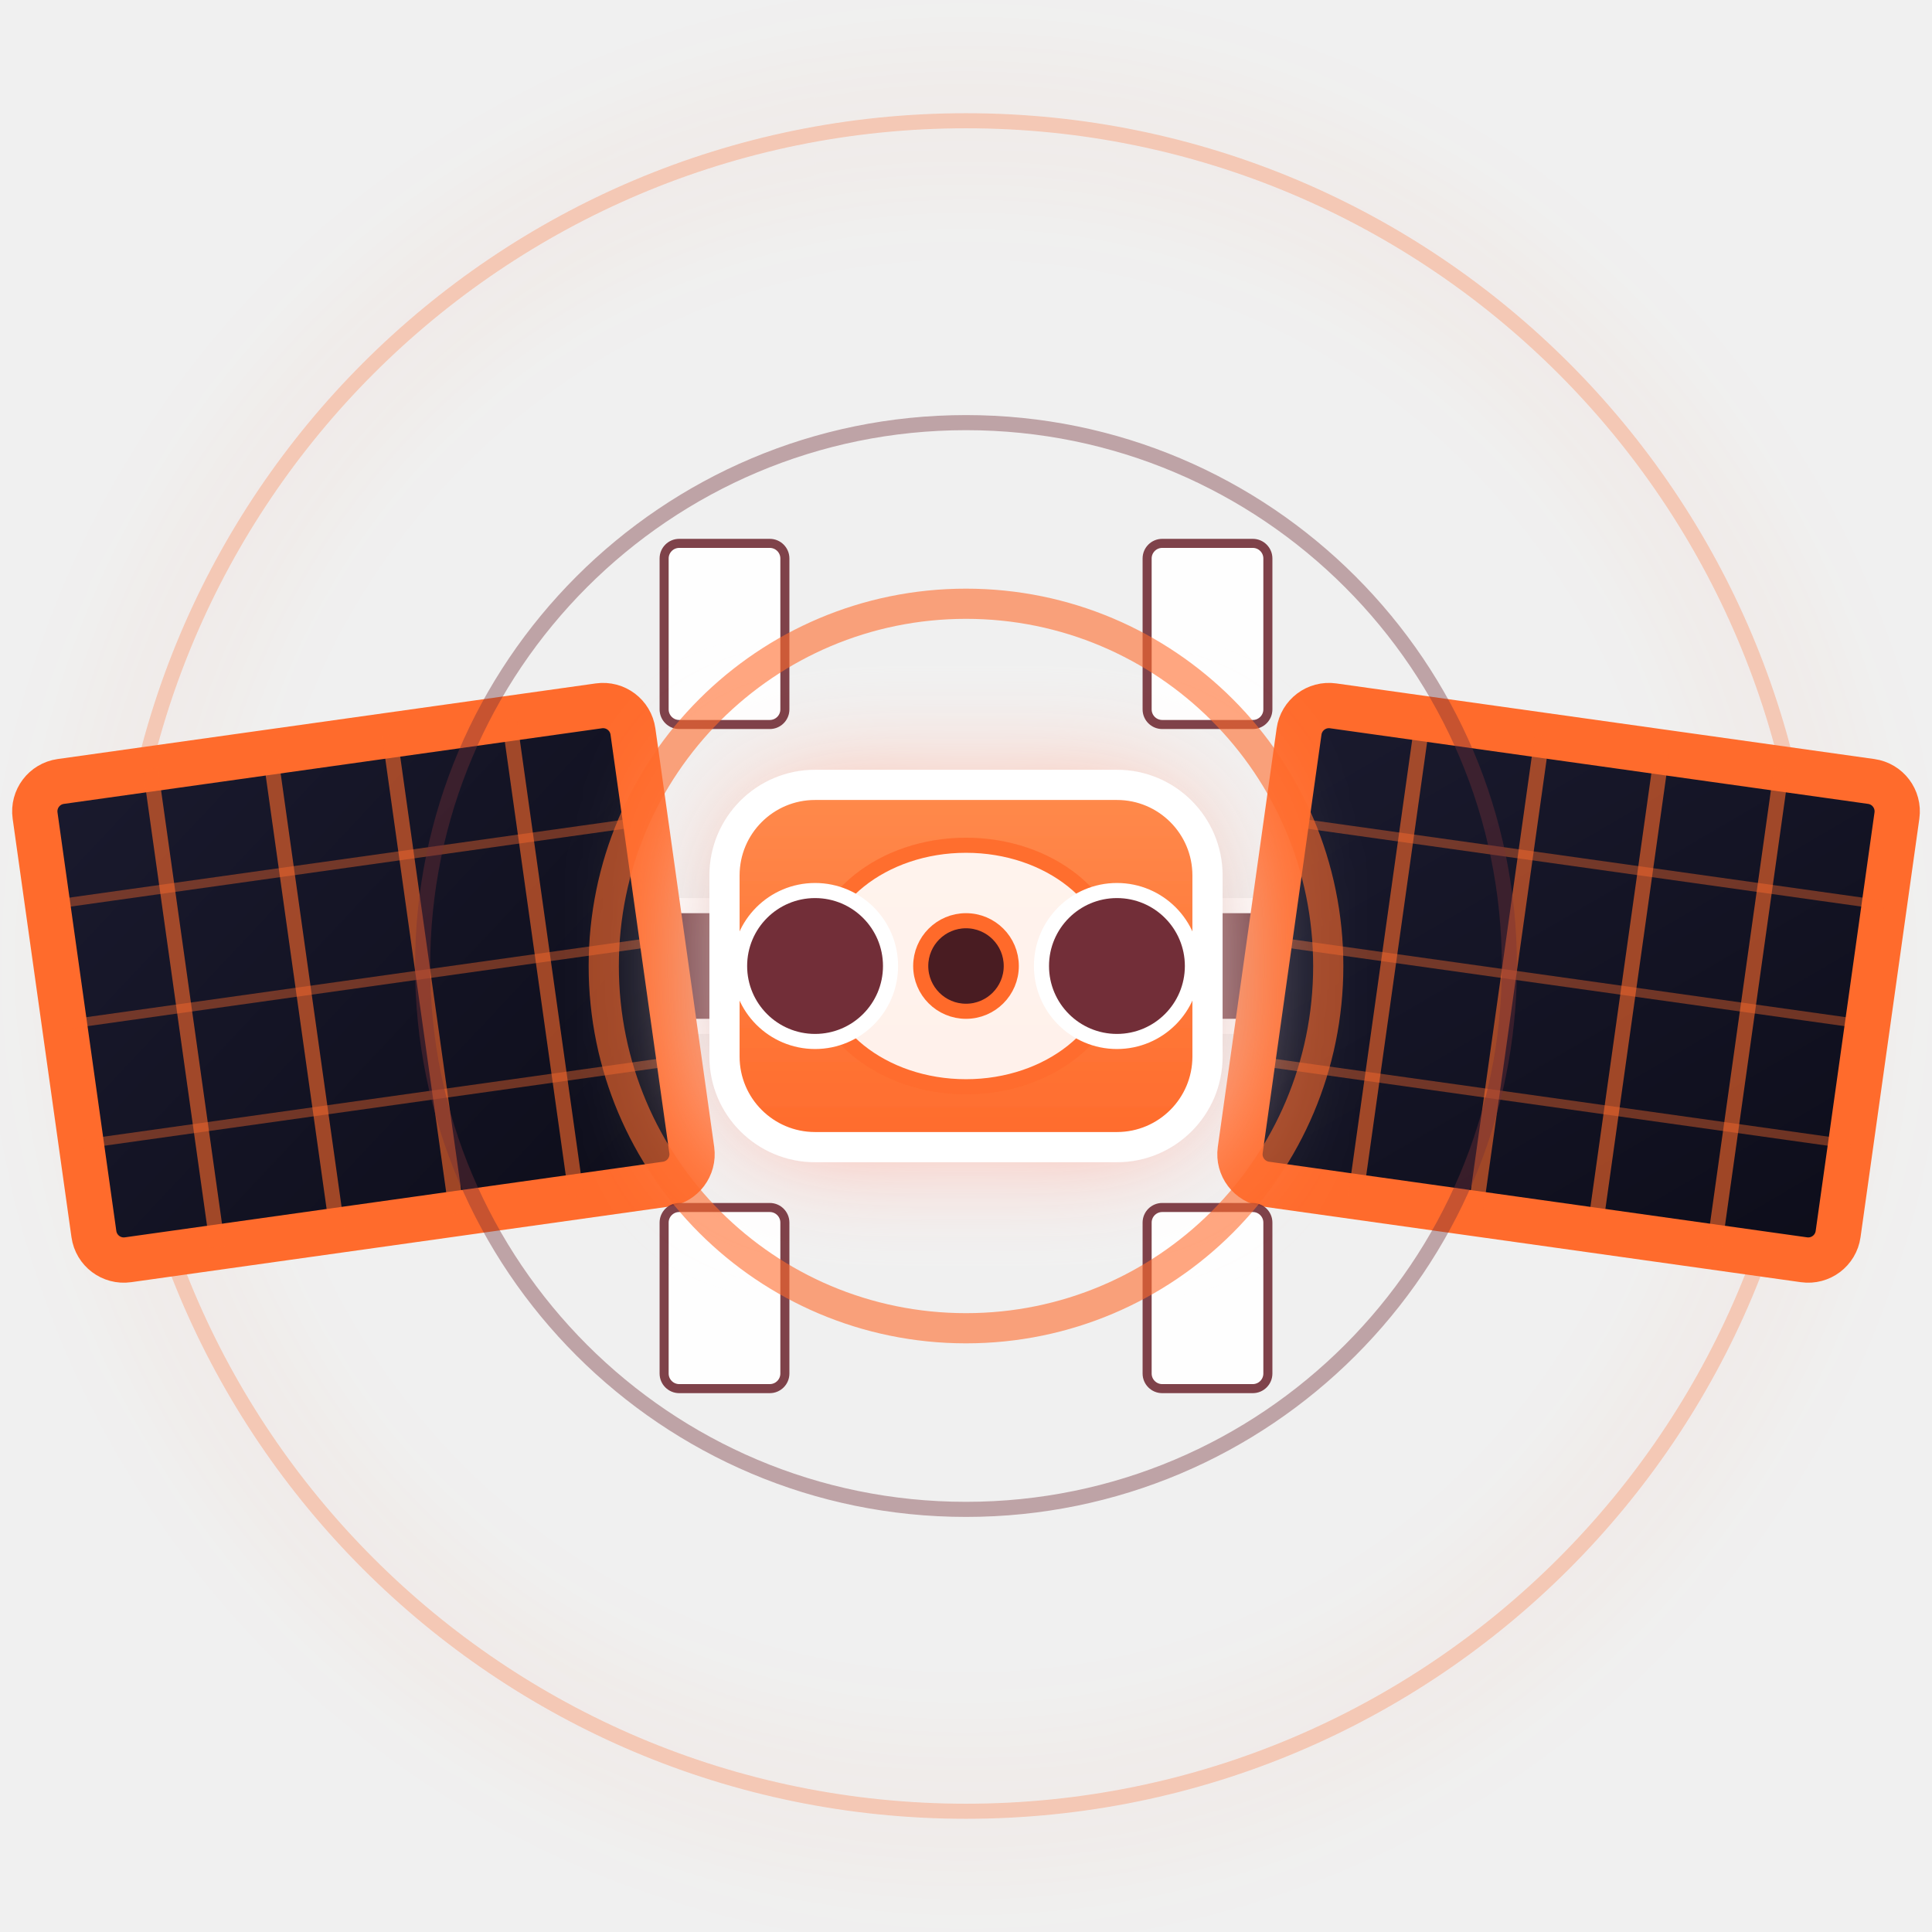
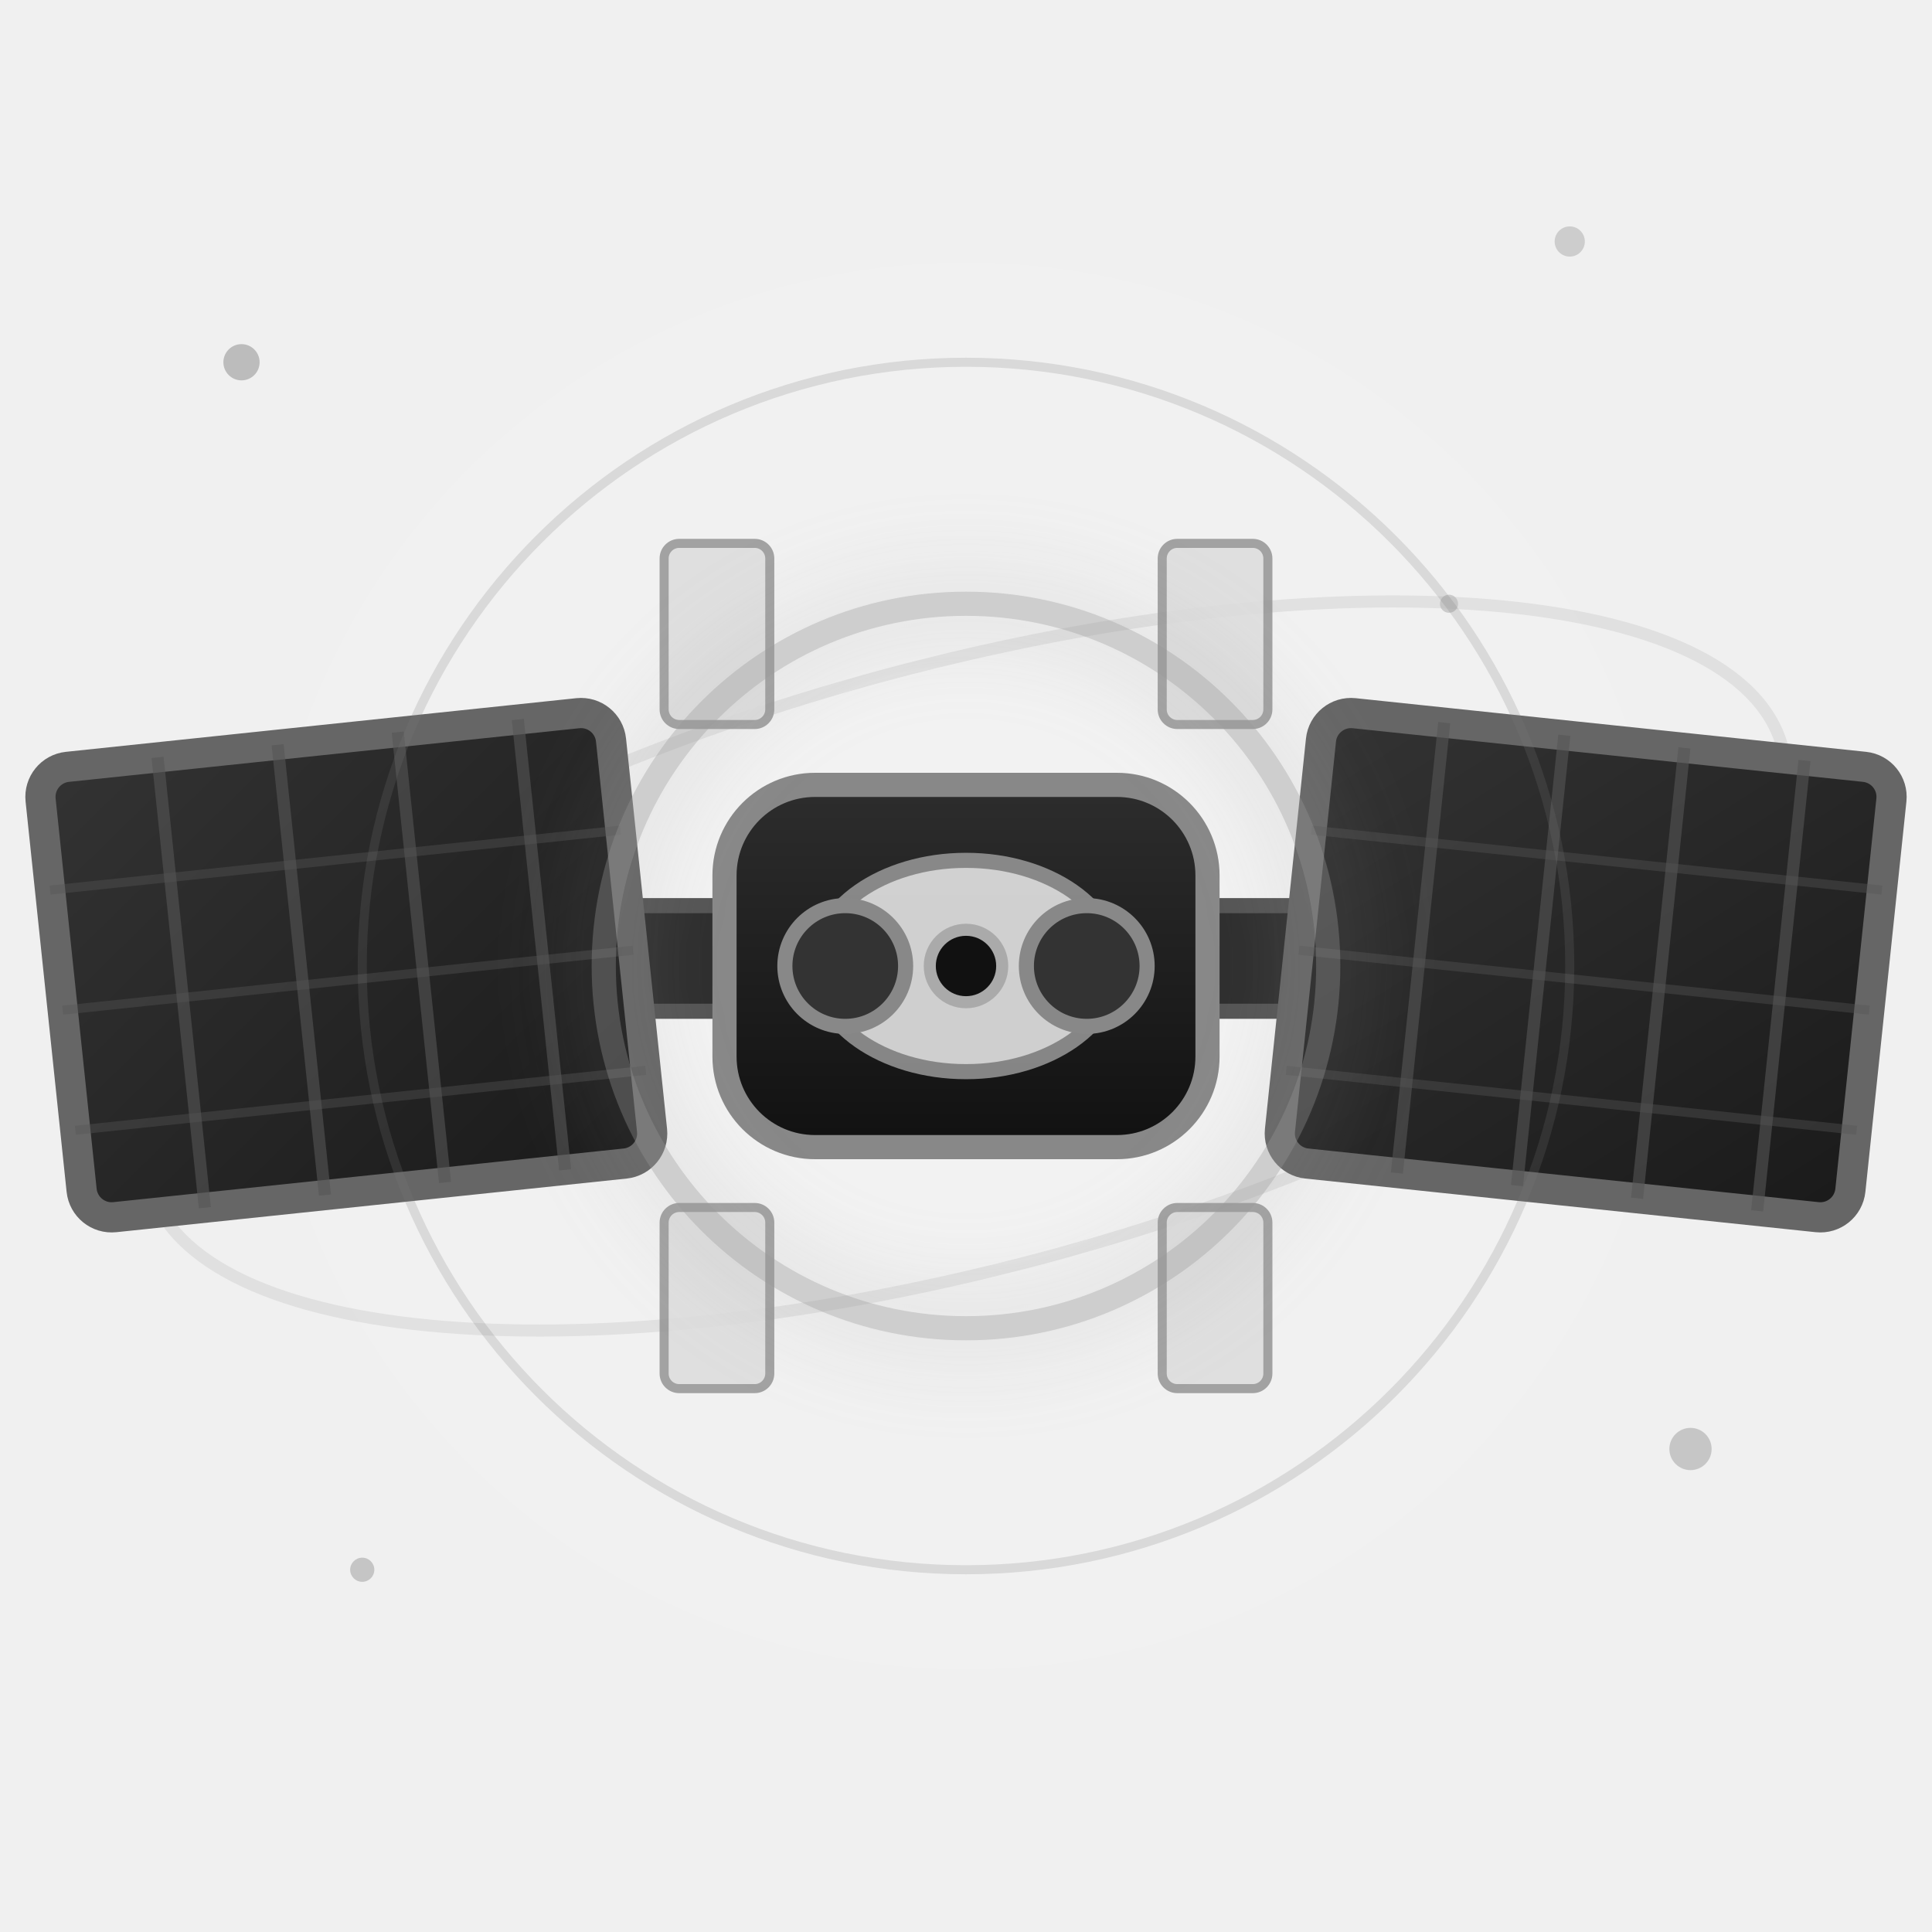
<svg xmlns="http://www.w3.org/2000/svg" viewBox="0 0 64 64" width="64" height="64">
  <defs>
-     <filter id="glow" x="-50%" y="-50%" width="200%" height="200%">
-       <feGaussianBlur stdDeviation="2" result="coloredBlur" />
+     <linearGradient id="cosmicBody" x1="0%" y1="0%" x2="0%" y2="100%">
+       <stop offset="0%" style="stop-color:#2d2d2d" />
+       <stop offset="100%" style="stop-color:#111111" />
+     </linearGradient>
+     <linearGradient id="cosmicTruss" x1="0%" y1="0%" x2="100%" y2="0%">
+       <stop offset="0%" style="stop-color:#444" />
+       <stop offset="50%" style="stop-color:#222" />
+       <stop offset="100%" style="stop-color:#444" />
+     </linearGradient>
+     <linearGradient id="cosmicPanel" x1="0%" y1="0%" x2="100%" y2="100%">
+       <stop offset="0%" style="stop-color:#333" />
+       <stop offset="100%" style="stop-color:#1a1a1a" />
+     </linearGradient>
+     <radialGradient id="cosmicGlow" cx="50%" cy="50%" r="50%">
+       <stop offset="0%" style="stop-color:#fff;stop-opacity:0.15" />
+       <stop offset="100%" style="stop-color:#fff;stop-opacity:0" />
+     </radialGradient>
+     <filter id="starGlow" x="-100%" y="-100%" width="300%" height="300%">
+       <feGaussianBlur stdDeviation="1.5" result="glow" />
      <feMerge>
-         <feMergeNode in="coloredBlur" />
+         <feMergeNode in="glow" />
        <feMergeNode in="SourceGraphic" />
      </feMerge>
    </filter>
-     <linearGradient id="solarGrad" x1="0%" y1="0%" x2="100%" y2="100%">
-       <stop offset="0%" style="stop-color:#1a1a2e" />
-       <stop offset="100%" style="stop-color:#0d0d1a" />
-     </linearGradient>
-     <linearGradient id="bodyGrad" x1="0%" y1="0%" x2="0%" y2="100%">
-       <stop offset="0%" style="stop-color:#ff8a4c" />
-       <stop offset="100%" style="stop-color:#ff6b2c" />
-     </linearGradient>
-     <linearGradient id="trussGrad" x1="0%" y1="0%" x2="100%" y2="0%">
-       <stop offset="0%" style="stop-color:#4a1c23" />
-       <stop offset="50%" style="stop-color:#722f37" />
-       <stop offset="100%" style="stop-color:#4a1c23" />
-     </linearGradient>
  </defs>
-   <circle cx="32" cy="32" r="28" fill="none" stroke="#ff6b2c" stroke-width="0.5" opacity="0.3" filter="url(#glow)" />
-   <rect x="8" y="30" width="48" height="4" rx="1" fill="url(#trussGrad)" stroke="#fff" stroke-width="0.5" />
-   <g transform="rotate(-8 16 32)">
-     <rect x="2" y="24" width="20" height="16" rx="1" fill="url(#solarGrad)" stroke="#ff6b2c" stroke-width="1.5" />
-     <line x1="6" y1="24" x2="6" y2="40" stroke="#ff6b2c" stroke-width="0.5" opacity="0.6" />
-     <line x1="10" y1="24" x2="10" y2="40" stroke="#ff6b2c" stroke-width="0.5" opacity="0.6" />
-     <line x1="14" y1="24" x2="14" y2="40" stroke="#ff6b2c" stroke-width="0.5" opacity="0.6" />
-     <line x1="18" y1="24" x2="18" y2="40" stroke="#ff6b2c" stroke-width="0.5" opacity="0.6" />
-     <line x1="2" y1="28" x2="22" y2="28" stroke="#ff6b2c" stroke-width="0.3" opacity="0.4" />
-     <line x1="2" y1="32" x2="22" y2="32" stroke="#ff6b2c" stroke-width="0.3" opacity="0.4" />
-     <line x1="2" y1="36" x2="22" y2="36" stroke="#ff6b2c" stroke-width="0.3" opacity="0.4" />
+   <circle cx="32" cy="32" r="30" fill="url(#cosmicGlow)" />
+   <ellipse cx="32" cy="32" rx="28" ry="10" fill="none" stroke="#bbb" stroke-width="0.4" opacity="0.3" transform="rotate(-15 32 32)" />
+   <circle cx="8" cy="12" r="0.6" fill="#999" opacity="0.6" />
+   <circle cx="52" cy="8" r="0.5" fill="#aaa" opacity="0.5" />
+   <circle cx="56" cy="48" r="0.7" fill="#888" opacity="0.4" />
+   <circle cx="12" cy="52" r="0.4" fill="#999" opacity="0.5" />
+   <circle cx="48" cy="20" r="0.3" fill="#bbb" opacity="0.7" />
+   <circle cx="16" cy="24" r="0.5" fill="#aaa" opacity="0.3" />
+   <rect x="8" y="30" width="48" height="3.5" rx="1" fill="url(#cosmicTruss)" stroke="#555" stroke-width="0.5" />
+   <g transform="rotate(-6 16 32)">
+     <rect x="2" y="24" width="19" height="15" rx="1" fill="url(#cosmicPanel)" stroke="#666" stroke-width="1" />
+     <line x1="6" y1="24" x2="6" y2="39" stroke="#555" stroke-width="0.4" opacity="0.6" />
+     <line x1="10" y1="24" x2="10" y2="39" stroke="#555" stroke-width="0.4" opacity="0.6" />
+     <line x1="14" y1="24" x2="14" y2="39" stroke="#555" stroke-width="0.4" opacity="0.6" />
+     <line x1="18" y1="24" x2="18" y2="39" stroke="#555" stroke-width="0.4" opacity="0.6" />
+     <line x1="2" y1="28" x2="21" y2="28" stroke="#555" stroke-width="0.3" opacity="0.4" />
+     <line x1="2" y1="32" x2="21" y2="32" stroke="#555" stroke-width="0.3" opacity="0.4" />
+     <line x1="2" y1="36" x2="21" y2="36" stroke="#555" stroke-width="0.3" opacity="0.4" />
  </g>
-   <g transform="rotate(8 48 32)">
-     <rect x="42" y="24" width="20" height="16" rx="1" fill="url(#solarGrad)" stroke="#ff6b2c" stroke-width="1.5" />
-     <line x1="46" y1="24" x2="46" y2="40" stroke="#ff6b2c" stroke-width="0.5" opacity="0.6" />
-     <line x1="50" y1="24" x2="50" y2="40" stroke="#ff6b2c" stroke-width="0.5" opacity="0.6" />
-     <line x1="54" y1="24" x2="54" y2="40" stroke="#ff6b2c" stroke-width="0.5" opacity="0.6" />
-     <line x1="58" y1="24" x2="58" y2="40" stroke="#ff6b2c" stroke-width="0.5" opacity="0.6" />
-     <line x1="42" y1="28" x2="62" y2="28" stroke="#ff6b2c" stroke-width="0.3" opacity="0.4" />
-     <line x1="42" y1="32" x2="62" y2="32" stroke="#ff6b2c" stroke-width="0.3" opacity="0.4" />
-     <line x1="42" y1="36" x2="62" y2="36" stroke="#ff6b2c" stroke-width="0.3" opacity="0.4" />
+   <g transform="rotate(6 48 32)">
+     <rect x="43" y="24" width="19" height="15" rx="1" fill="url(#cosmicPanel)" stroke="#666" stroke-width="1" />
+     <line x1="47" y1="24" x2="47" y2="39" stroke="#555" stroke-width="0.4" opacity="0.6" />
+     <line x1="51" y1="24" x2="51" y2="39" stroke="#555" stroke-width="0.4" opacity="0.6" />
+     <line x1="55" y1="24" x2="55" y2="39" stroke="#555" stroke-width="0.4" opacity="0.6" />
+     <line x1="59" y1="24" x2="59" y2="39" stroke="#555" stroke-width="0.4" opacity="0.6" />
+     <line x1="43" y1="28" x2="62" y2="28" stroke="#555" stroke-width="0.3" opacity="0.4" />
+     <line x1="43" y1="32" x2="62" y2="32" stroke="#555" stroke-width="0.3" opacity="0.4" />
+     <line x1="43" y1="36" x2="62" y2="36" stroke="#555" stroke-width="0.3" opacity="0.4" />
  </g>
-   <g filter="url(#glow)">
-     <rect x="24" y="26" width="16" height="12" rx="3" fill="url(#bodyGrad)" stroke="#fff" stroke-width="1" />
-     <ellipse cx="32" cy="32" rx="5" ry="4" fill="#fff" stroke="#ff6b2c" stroke-width="0.5" opacity="0.9" />
-     <circle cx="27" cy="32" r="2.5" fill="#722f37" stroke="#fff" stroke-width="0.5" />
-     <circle cx="37" cy="32" r="2.5" fill="#722f37" stroke="#fff" stroke-width="0.5" />
-     <circle cx="32" cy="32" r="1.5" fill="#4a1c23" stroke="#ff6b2c" stroke-width="0.5" />
-   </g>
-   <rect x="22" y="18" width="4" height="6" rx="0.5" fill="#fff" opacity="0.9" stroke="#722f37" stroke-width="0.3" />
-   <rect x="38" y="18" width="4" height="6" rx="0.5" fill="#fff" opacity="0.9" stroke="#722f37" stroke-width="0.3" />
-   <rect x="22" y="40" width="4" height="6" rx="0.5" fill="#fff" opacity="0.9" stroke="#722f37" stroke-width="0.3" />
-   <rect x="38" y="40" width="4" height="6" rx="0.5" fill="#fff" opacity="0.9" stroke="#722f37" stroke-width="0.3" />
-   <circle cx="32" cy="32" r="12" fill="none" stroke="#ff6b2c" stroke-width="1" opacity="0.6">
-     <animate attributeName="r" values="10;14;10" dur="2s" repeatCount="indefinite" />
-     <animate attributeName="opacity" values="0.6;0.2;0.6" dur="2s" repeatCount="indefinite" />
-   </circle>
-   <circle cx="32" cy="32" r="18" fill="none" stroke="#722f37" stroke-width="0.5" opacity="0.4">
-     <animate attributeName="r" values="16;20;16" dur="3s" repeatCount="indefinite" />
+   <rect x="24" y="26" width="16" height="12" rx="3" fill="url(#cosmicBody)" stroke="#888" stroke-width="0.8" />
+   <ellipse cx="32" cy="32" rx="5" ry="3.5" fill="#eee" stroke="#999" stroke-width="0.5" opacity="0.85" />
+   <circle cx="28" cy="32" r="2" fill="#333" stroke="#888" stroke-width="0.5" />
+   <circle cx="36" cy="32" r="2" fill="#333" stroke="#888" stroke-width="0.5" />
+   <circle cx="32" cy="32" r="1.2" fill="#111" stroke="#aaa" stroke-width="0.4" />
+   <rect x="22" y="18" width="3.5" height="6" rx="0.5" fill="#ddd" opacity="0.9" stroke="#999" stroke-width="0.3" />
+   <rect x="38.5" y="18" width="3.5" height="6" rx="0.5" fill="#ddd" opacity="0.9" stroke="#999" stroke-width="0.3" />
+   <rect x="22" y="40" width="3.5" height="6" rx="0.5" fill="#ddd" opacity="0.9" stroke="#999" stroke-width="0.3" />
+   <rect x="38.5" y="40" width="3.5" height="6" rx="0.5" fill="#ddd" opacity="0.9" stroke="#999" stroke-width="0.3" />
+   <circle cx="32" cy="32" r="12" fill="none" stroke="#999" stroke-width="0.8" opacity="0.4" filter="url(#starGlow)">
+     <animate attributeName="r" values="10;15;10" dur="3s" repeatCount="indefinite" />
    <animate attributeName="opacity" values="0.4;0.1;0.4" dur="3s" repeatCount="indefinite" />
  </circle>
+   <circle cx="32" cy="32" r="20" fill="none" stroke="#777" stroke-width="0.3" opacity="0.2">
+     <animate attributeName="r" values="18;22;18" dur="4s" repeatCount="indefinite" />
+     <animate attributeName="opacity" values="0.25;0.05;0.25" dur="4s" repeatCount="indefinite" />
+   </circle>
</svg>
